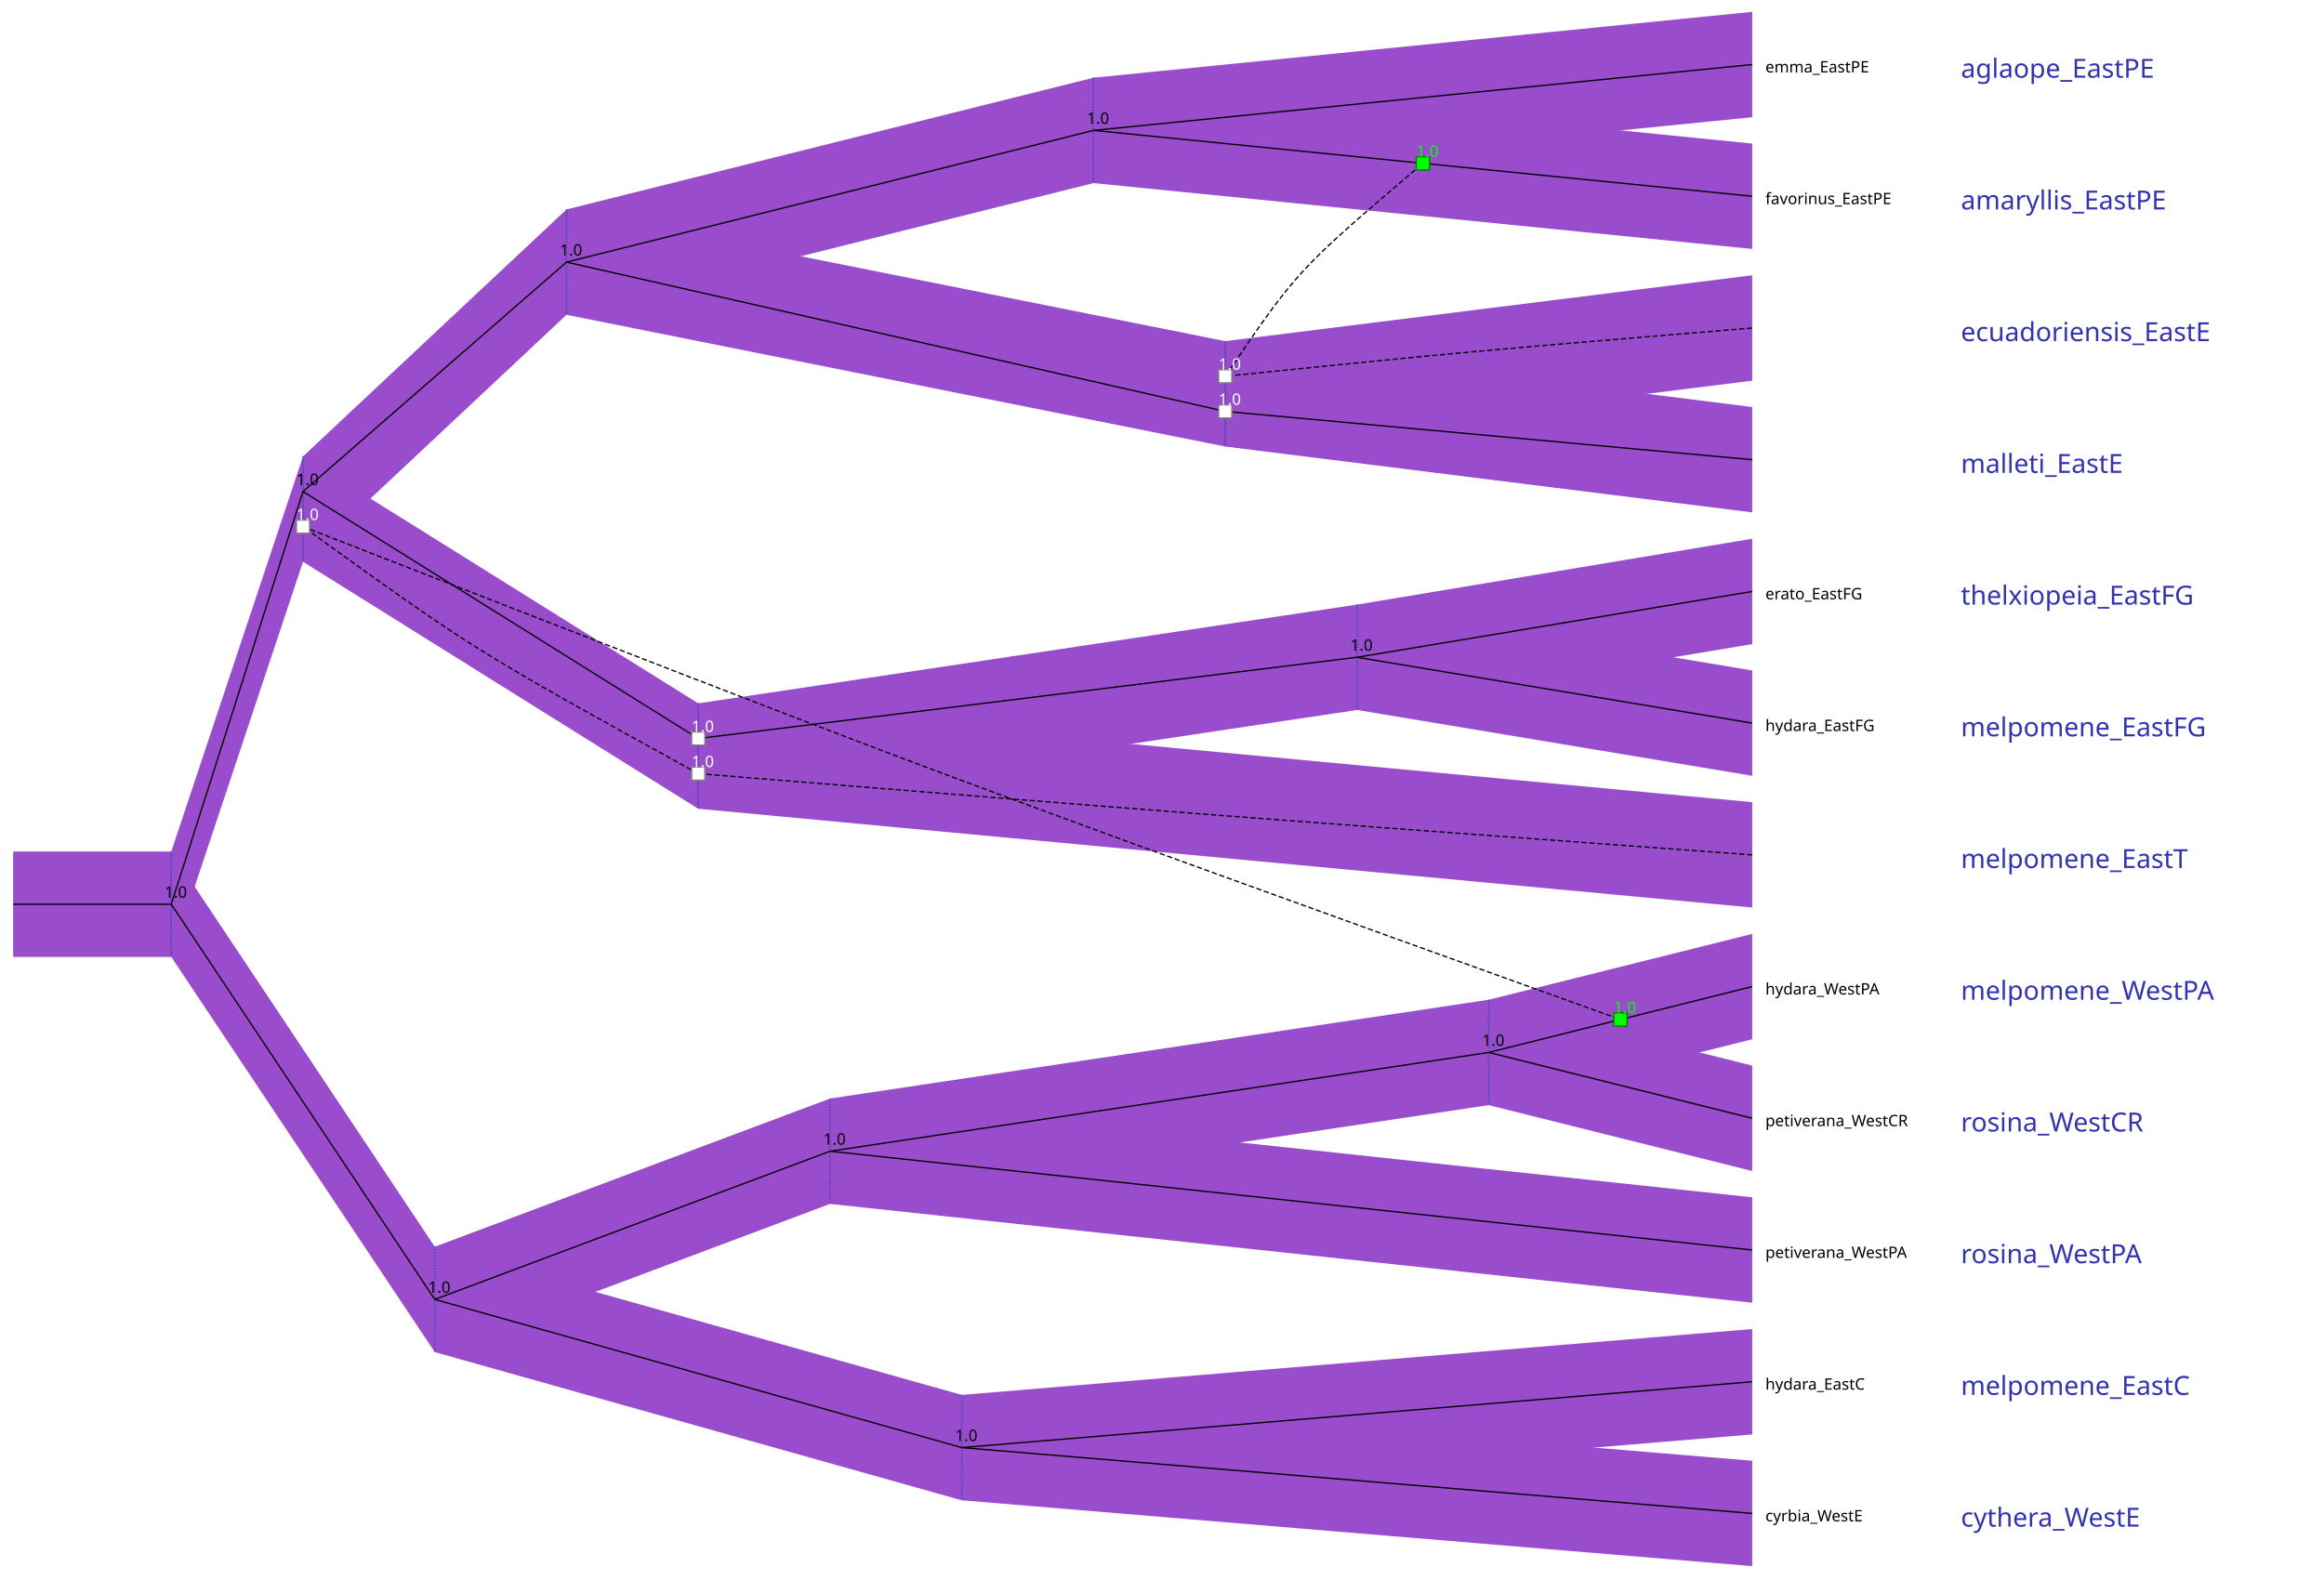
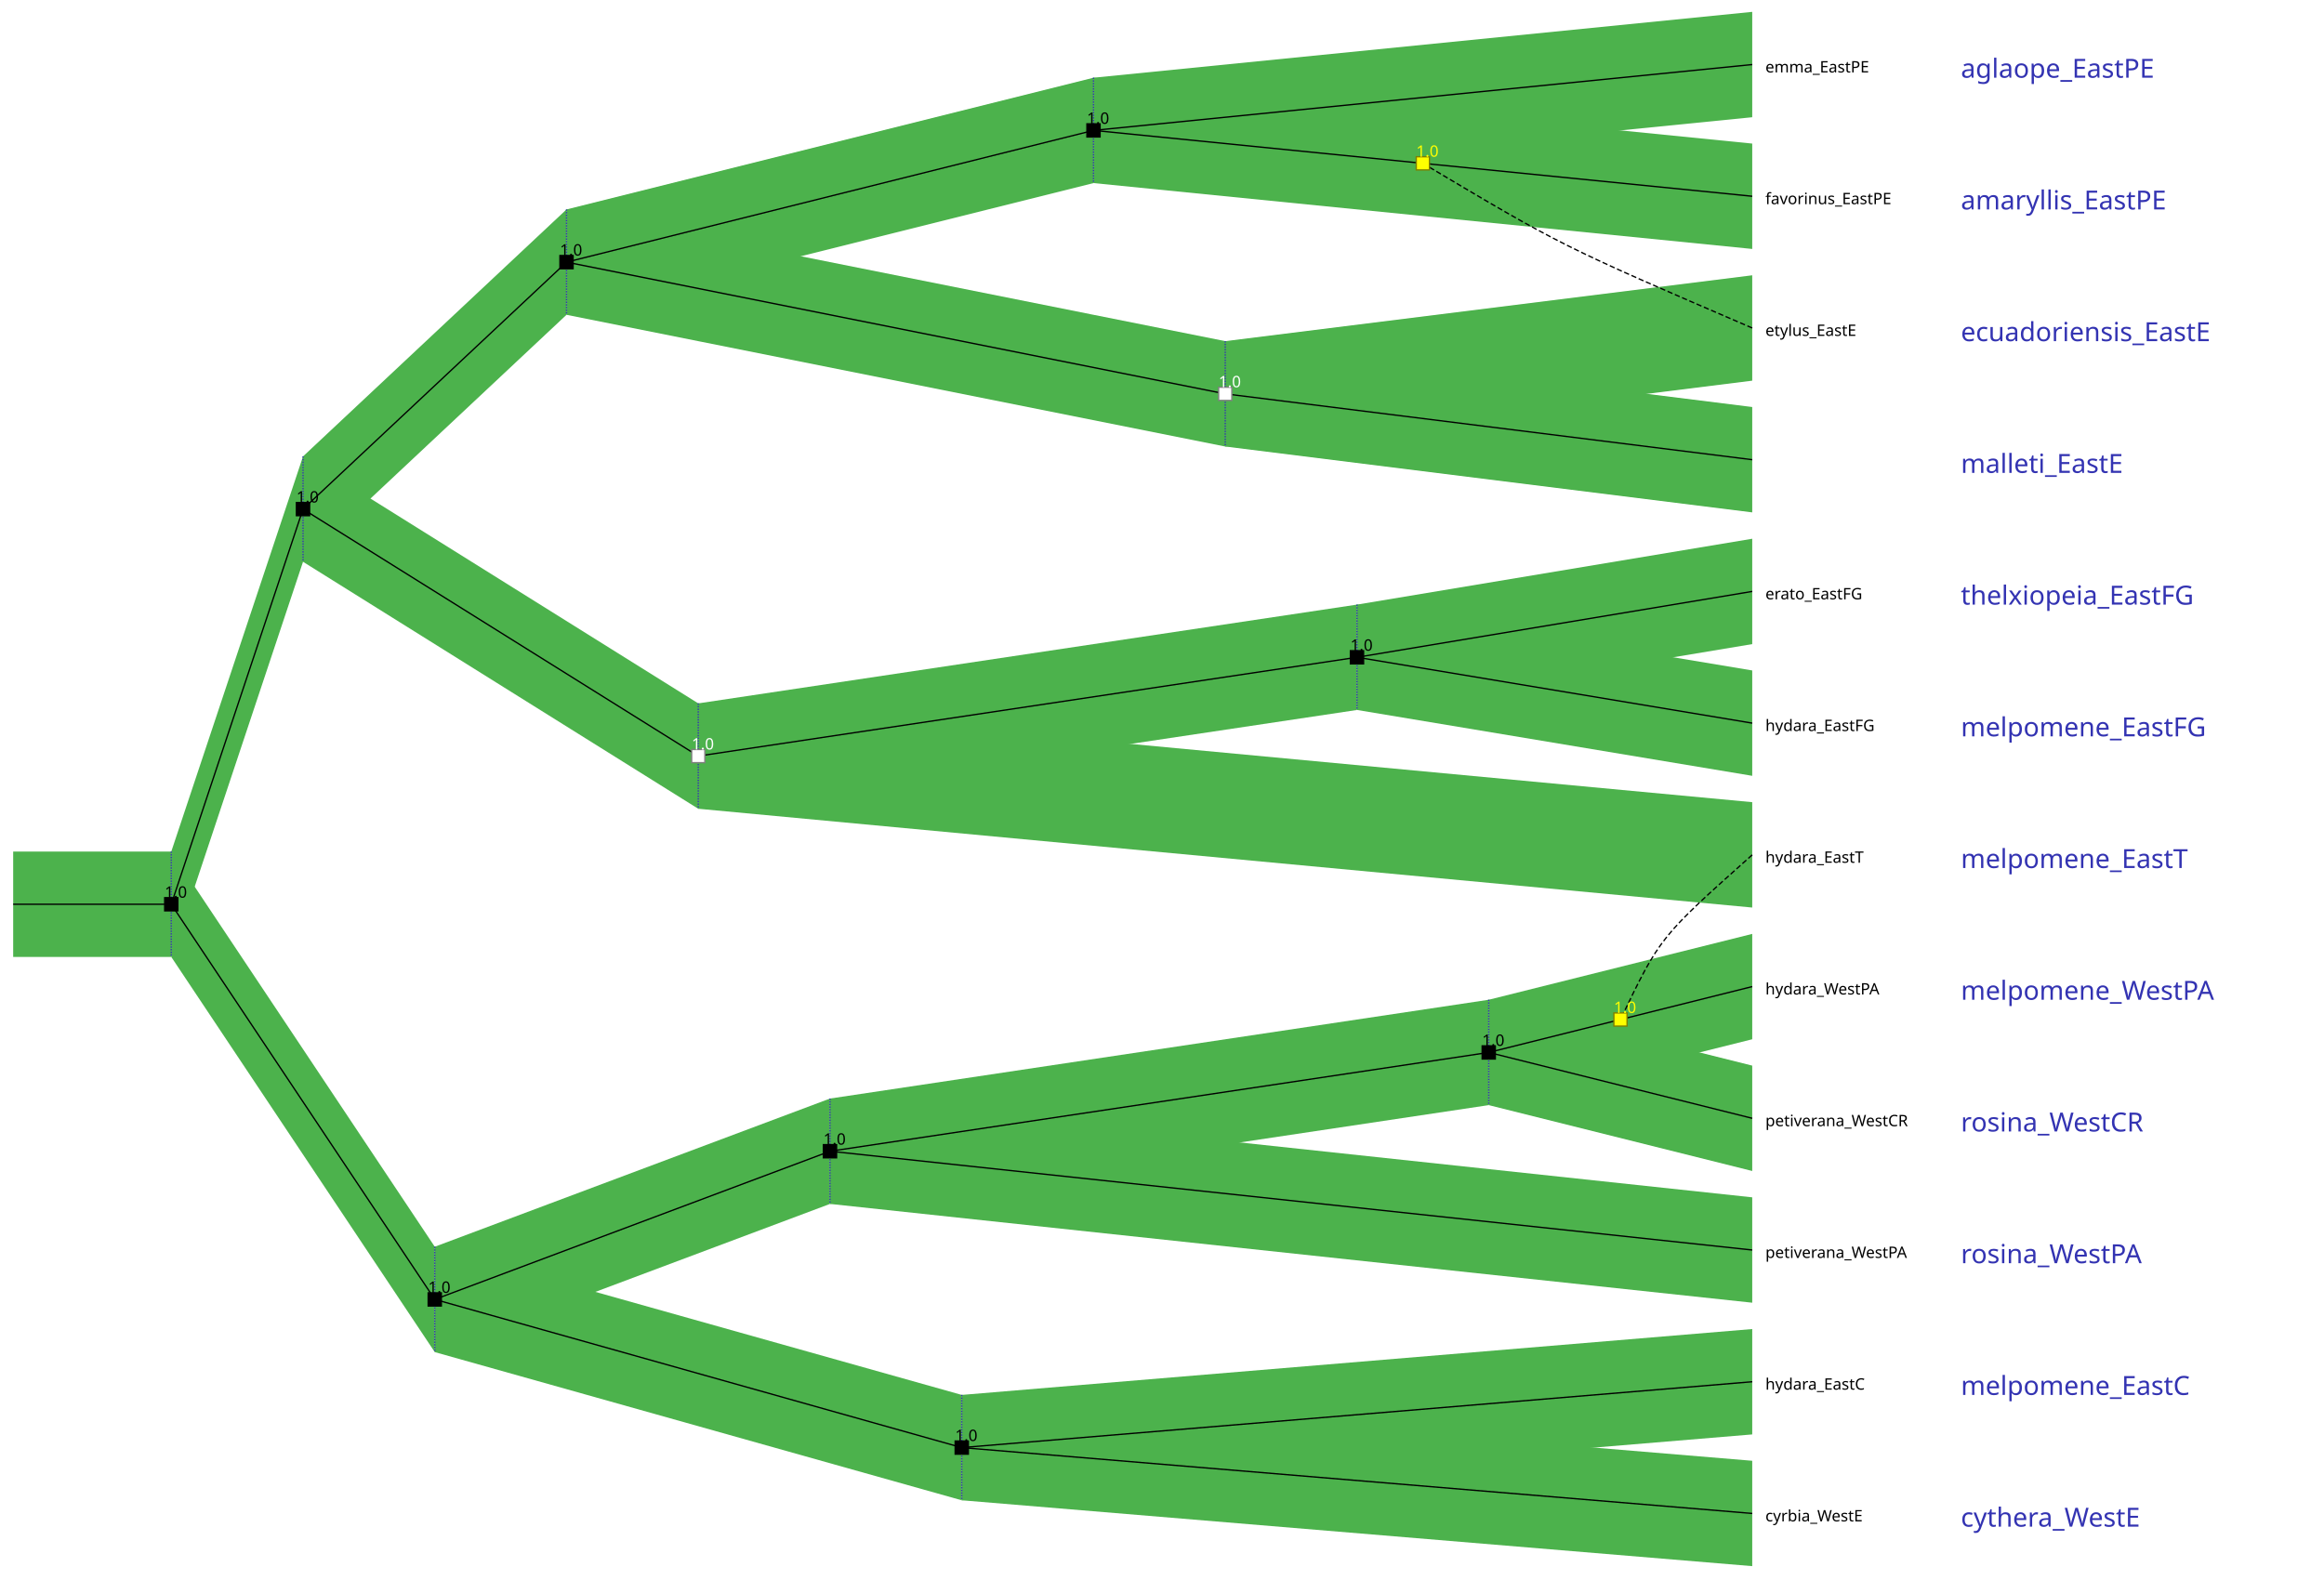
<svg xmlns="http://www.w3.org/2000/svg" width="1764" height="1199" version="1.1">
  <g>
    <g style="font-family: &quot;Sans&quot;;">
      <g transform="translate(10, 0) ">
-         <polygon stroke="rgb(0,0,0)" stroke-opacity="0" fill="rgb(153,76,204)" points="620,834 1320,909 1320,989 620,914 " stroke-width="1" />
-         <polygon stroke="rgb(0,0,0)" stroke-opacity="0" fill="rgb(153,76,204)" points="820,59 1320,9 1320,89 820,139 " stroke-width="1" />
-         <polygon stroke="rgb(0,0,0)" stroke-opacity="0" fill="rgb(153,76,204)" points="320,946.5 720,1059 720,1139 320,1026.5 " stroke-width="1" />
-         <polygon stroke="rgb(0,0,0)" stroke-opacity="0" fill="rgb(153,76,204)" points="620,834 1120,759 1120,839 620,914 " stroke-width="1" />
-         <polygon stroke="rgb(0,0,0)" stroke-opacity="0" fill="rgb(153,76,204)" points="1120,759 1320,709 1320,789 1120,839 " stroke-width="1" />
-         <polygon stroke="rgb(0,0,0)" stroke-opacity="0" fill="rgb(153,76,204)" points="920,259 1320,309 1320,389 920,339 " stroke-width="1" />
-         <polygon stroke="rgb(0,0,0)" stroke-opacity="0" fill="rgb(153,76,204)" points="1020,459 1320,509 1320,589 1020,539 " stroke-width="1" />
-         <polygon stroke="rgb(0,0,0)" stroke-opacity="0" fill="rgb(153,76,204)" points="720,1059 1320,1109 1320,1189 720,1139 " stroke-width="1" />
-         <polygon stroke="rgb(0,0,0)" stroke-opacity="0" fill="rgb(153,76,204)" points="420,159 920,259 920,339 420,239 " stroke-width="1" />
-         <polygon stroke="rgb(0,0,0)" stroke-opacity="0" fill="rgb(153,76,204)" points="420,159 820,59 820,139 420,239 " stroke-width="1" />
-         <polygon stroke="rgb(0,0,0)" stroke-opacity="0" fill="rgb(153,76,204)" points="520,534 1020,459 1020,539 520,614 " stroke-width="1" />
-         <polygon stroke="rgb(0,0,0)" stroke-opacity="0" fill="rgb(153,76,204)" points="220,346.5 520,534 520,614 220,426.5 " stroke-width="1" />
-         <polygon stroke="rgb(0,0,0)" stroke-opacity="0" fill="rgb(153,76,204)" points="0,646.5 120,646.5 120,726.5 0,726.5 " stroke-width="1" />
-         <polygon stroke="rgb(0,0,0)" stroke-opacity="0" fill="rgb(153,76,204)" points="220,346.5 420,159 420,239 220,426.5 " stroke-width="1" />
-         <polygon stroke="rgb(0,0,0)" stroke-opacity="0" fill="rgb(153,76,204)" points="120,646.5 220,346.5 220,426.5 120,726.5 " stroke-width="1" />
-         <polygon stroke="rgb(0,0,0)" stroke-opacity="0" fill="rgb(153,76,204)" points="320,946.5 620,834 620,914 320,1026.5 " stroke-width="1" />
-         <polygon stroke="rgb(0,0,0)" stroke-opacity="0" fill="rgb(153,76,204)" points="120,646.5 320,946.5 320,1026.5 120,726.5 " stroke-width="1" />
-         <polygon stroke="rgb(0,0,0)" stroke-opacity="0" fill="rgb(153,76,204)" points="520,534 1320,609 1320,689 520,614 " stroke-width="1" />
-         <polygon stroke="rgb(0,0,0)" stroke-opacity="0" fill="rgb(153,76,204)" points="720,1059 1320,1009 1320,1089 720,1139 " stroke-width="1" />
-         <polygon stroke="rgb(0,0,0)" stroke-opacity="0" fill="rgb(153,76,204)" points="1120,759 1320,809 1320,889 1120,839 " stroke-width="1" />
-         <polygon stroke="rgb(0,0,0)" stroke-opacity="0" fill="rgb(153,76,204)" points="820,59 1320,109 1320,189 820,139 " stroke-width="1" />
-         <polygon stroke="rgb(0,0,0)" stroke-opacity="0" fill="rgb(153,76,204)" points="920,259 1320,209 1320,289 920,339 " stroke-width="1" />
-         <polygon stroke="rgb(0,0,0)" stroke-opacity="0" fill="rgb(153,76,204)" points="1020,459 1320,409 1320,489 1020,539 " stroke-width="1" />
+         <polygon stroke="rgb(0,0,0)" stroke-opacity="0" fill="rgb(76,178,76)" points="620,834 1320,909 1320,989 620,914 " stroke-width="1" />
+         <polygon stroke="rgb(0,0,0)" stroke-opacity="0" fill="rgb(76,178,76)" points="820,59 1320,9 1320,89 820,139 " stroke-width="1" />
+         <polygon stroke="rgb(0,0,0)" stroke-opacity="0" fill="rgb(76,178,76)" points="320,946.5 720,1059 720,1139 320,1026.5 " stroke-width="1" />
+         <polygon stroke="rgb(0,0,0)" stroke-opacity="0" fill="rgb(76,178,76)" points="620,834 1120,759 1120,839 620,914 " stroke-width="1" />
+         <polygon stroke="rgb(0,0,0)" stroke-opacity="0" fill="rgb(76,178,76)" points="1120,759 1320,709 1320,789 1120,839 " stroke-width="1" />
+         <polygon stroke="rgb(0,0,0)" stroke-opacity="0" fill="rgb(76,178,76)" points="920,259 1320,309 1320,389 920,339 " stroke-width="1" />
+         <polygon stroke="rgb(0,0,0)" stroke-opacity="0" fill="rgb(76,178,76)" points="1020,459 1320,509 1320,589 1020,539 " stroke-width="1" />
+         <polygon stroke="rgb(0,0,0)" stroke-opacity="0" fill="rgb(76,178,76)" points="720,1059 1320,1109 1320,1189 720,1139 " stroke-width="1" />
+         <polygon stroke="rgb(0,0,0)" stroke-opacity="0" fill="rgb(76,178,76)" points="420,159 920,259 920,339 420,239 " stroke-width="1" />
+         <polygon stroke="rgb(0,0,0)" stroke-opacity="0" fill="rgb(76,178,76)" points="420,159 820,59 820,139 420,239 " stroke-width="1" />
+         <polygon stroke="rgb(0,0,0)" stroke-opacity="0" fill="rgb(76,178,76)" points="520,534 1020,459 1020,539 520,614 " stroke-width="1" />
+         <polygon stroke="rgb(0,0,0)" stroke-opacity="0" fill="rgb(76,178,76)" points="220,346.5 520,534 520,614 220,426.5 " stroke-width="1" />
+         <polygon stroke="rgb(0,0,0)" stroke-opacity="0" fill="rgb(76,178,76)" points="0,646.5 120,646.5 120,726.5 0,726.5 " stroke-width="1" />
+         <polygon stroke="rgb(0,0,0)" stroke-opacity="0" fill="rgb(76,178,76)" points="220,346.5 420,159 420,239 220,426.5 " stroke-width="1" />
+         <polygon stroke="rgb(0,0,0)" stroke-opacity="0" fill="rgb(76,178,76)" points="120,646.5 220,346.5 220,426.5 120,726.5 " stroke-width="1" />
+         <polygon stroke="rgb(0,0,0)" stroke-opacity="0" fill="rgb(76,178,76)" points="320,946.5 620,834 620,914 320,1026.5 " stroke-width="1" />
+         <polygon stroke="rgb(0,0,0)" stroke-opacity="0" fill="rgb(76,178,76)" points="120,646.5 320,946.5 320,1026.5 120,726.5 " stroke-width="1" />
+         <polygon stroke="rgb(0,0,0)" stroke-opacity="0" fill="rgb(76,178,76)" points="520,534 1320,609 1320,689 520,614 " stroke-width="1" />
+         <polygon stroke="rgb(0,0,0)" stroke-opacity="0" fill="rgb(76,178,76)" points="720,1059 1320,1009 1320,1089 720,1139 " stroke-width="1" />
+         <polygon stroke="rgb(0,0,0)" stroke-opacity="0" fill="rgb(76,178,76)" points="1120,759 1320,809 1320,889 1120,839 " stroke-width="1" />
+         <polygon stroke="rgb(0,0,0)" stroke-opacity="0" fill="rgb(76,178,76)" points="820,59 1320,109 1320,189 820,139 " stroke-width="1" />
+         <polygon stroke="rgb(0,0,0)" stroke-opacity="0" fill="rgb(76,178,76)" points="920,259 1320,209 1320,289 920,339 " stroke-width="1" />
+         <polygon stroke="rgb(0,0,0)" stroke-opacity="0" fill="rgb(76,178,76)" points="1020,459 1320,409 1320,489 1020,539 " stroke-width="1" />
        <line x1="720" y1="1059" x2="720" y2="1139" stroke="rgb(51,51,178)" style="stroke-dasharray: 1, 1" />
        <line x1="1120" y1="759" x2="1120" y2="839" stroke="rgb(51,51,178)" style="stroke-dasharray: 1, 1" />
        <line x1="920" y1="259" x2="920" y2="339" stroke="rgb(51,51,178)" style="stroke-dasharray: 1, 1" />
        <line x1="820" y1="59" x2="820" y2="139" stroke="rgb(51,51,178)" style="stroke-dasharray: 1, 1" />
        <line x1="1020" y1="459" x2="1020" y2="539" stroke="rgb(51,51,178)" style="stroke-dasharray: 1, 1" />
        <line x1="520" y1="534" x2="520" y2="614" stroke="rgb(51,51,178)" style="stroke-dasharray: 1, 1" />
        <line x1="120" y1="646.5" x2="120" y2="726.5" stroke="rgb(51,51,178)" style="stroke-dasharray: 1, 1" />
        <line x1="420" y1="159" x2="420" y2="239" stroke="rgb(51,51,178)" style="stroke-dasharray: 1, 1" />
        <line x1="220" y1="346.5" x2="220" y2="426.5" stroke="rgb(51,51,178)" style="stroke-dasharray: 1, 1" />
        <line x1="620" y1="834" x2="620" y2="914" stroke="rgb(51,51,178)" style="stroke-dasharray: 1, 1" />
        <line x1="320" y1="946.5" x2="320" y2="1026.5" stroke="rgb(51,51,178)" style="stroke-dasharray: 1, 1" />
        <g transform="translate(1478.364,959) rotate(0)">
          <text x="0" y="0" font-size="20" stroke="rgb(0,0,0)" stroke-opacity="0" fill="rgb(51,51,178)" stroke-width="1" text-anchor="start" style="dominant-baseline: auto">rosina_WestPA</text>
        </g>
        <g transform="translate(1478.364,59) rotate(0)">
          <text x="0" y="0" font-size="20" stroke="rgb(0,0,0)" stroke-opacity="0" fill="rgb(51,51,178)" stroke-width="1" text-anchor="start" style="dominant-baseline: auto">aglaope_EastPE</text>
        </g>
        <g transform="translate(1478.364,759) rotate(0)">
          <text x="0" y="0" font-size="20" stroke="rgb(0,0,0)" stroke-opacity="0" fill="rgb(51,51,178)" stroke-width="1" text-anchor="start" style="dominant-baseline: auto">melpomene_WestPA</text>
        </g>
        <g transform="translate(1478.364,359) rotate(0)">
          <text x="0" y="0" font-size="20" stroke="rgb(0,0,0)" stroke-opacity="0" fill="rgb(51,51,178)" stroke-width="1" text-anchor="start" style="dominant-baseline: auto">malleti_EastE</text>
        </g>
        <g transform="translate(1478.364,559) rotate(0)">
          <text x="0" y="0" font-size="20" stroke="rgb(0,0,0)" stroke-opacity="0" fill="rgb(51,51,178)" stroke-width="1" text-anchor="start" style="dominant-baseline: auto">melpomene_EastFG</text>
        </g>
        <g transform="translate(1478.364,1159) rotate(0)">
          <text x="0" y="0" font-size="20" stroke="rgb(0,0,0)" stroke-opacity="0" fill="rgb(51,51,178)" stroke-width="1" text-anchor="start" style="dominant-baseline: auto">cythera_WestE</text>
        </g>
        <g transform="translate(1478.364,659) rotate(0)">
          <text x="0" y="0" font-size="20" stroke="rgb(0,0,0)" stroke-opacity="0" fill="rgb(51,51,178)" stroke-width="1" text-anchor="start" style="dominant-baseline: auto">melpomene_EastT</text>
        </g>
        <g transform="translate(1478.364,1059) rotate(0)">
          <text x="0" y="0" font-size="20" stroke="rgb(0,0,0)" stroke-opacity="0" fill="rgb(51,51,178)" stroke-width="1" text-anchor="start" style="dominant-baseline: auto">melpomene_EastC</text>
        </g>
        <g transform="translate(1478.364,859) rotate(0)">
          <text x="0" y="0" font-size="20" stroke="rgb(0,0,0)" stroke-opacity="0" fill="rgb(51,51,178)" stroke-width="1" text-anchor="start" style="dominant-baseline: auto">rosina_WestCR</text>
        </g>
        <g transform="translate(1478.364,159) rotate(0)">
          <text x="0" y="0" font-size="20" stroke="rgb(0,0,0)" stroke-opacity="0" fill="rgb(51,51,178)" stroke-width="1" text-anchor="start" style="dominant-baseline: auto">amaryllis_EastPE</text>
        </g>
        <g transform="translate(1478.364,259) rotate(0)">
          <text x="0" y="0" font-size="20" stroke="rgb(0,0,0)" stroke-opacity="0" fill="rgb(51,51,178)" stroke-width="1" text-anchor="start" style="dominant-baseline: auto">ecuadoriensis_EastE</text>
        </g>
        <g transform="translate(1478.364,459) rotate(0)">
          <text x="0" y="0" font-size="20" stroke="rgb(0,0,0)" stroke-opacity="0" fill="rgb(51,51,178)" stroke-width="1" text-anchor="start" style="dominant-baseline: auto">thelxiopeia_EastFG</text>
        </g>
        <line x1="1320" y1="1149" x2="720" y2="1099" stroke="rgb(0,0,0)" />
        <line x1="1220" y1="774" x2="1120" y2="799" stroke="rgb(0,0,0)" />
        <line x1="720" y1="1099" x2="320" y2="986.5" stroke="rgb(0,0,0)" />
        <line x1="1320" y1="549" x2="1020" y2="499" stroke="rgb(0,0,0)" />
        <line x1="1320" y1="1049" x2="720" y2="1099" stroke="rgb(0,0,0)" />
        <line x1="1320" y1="49" x2="820" y2="99" stroke="rgb(0,0,0)" />
-         <path d="M220 399.833 C700 586.917 700 586.917 1220 774" style="stroke-dasharray: 4, 2" stroke="rgb(0,0,0)" fill="rgb(0,0,0)" fill-opacity="0" />
-         <path d="M520 587.333 C350 493.583 350 493.583 220 399.833" style="stroke-dasharray: 4, 2" stroke="rgb(0,0,0)" fill="rgb(0,0,0)" fill-opacity="0" />
-         <path d="M1320 649 C900 618.167 900 618.167 520 587.333" style="stroke-dasharray: 4, 2" stroke="rgb(0,0,0)" fill="rgb(0,0,0)" fill-opacity="0" />
+         <path d="M1320 649 C1250 711.5 1250 711.5 1220 774" style="stroke-dasharray: 4, 2" stroke="rgb(0,0,0)" fill="rgb(0,0,0)" fill-opacity="0" />
        <line x1="1320" y1="949" x2="620" y2="874" stroke="rgb(0,0,0)" />
        <line x1="1320" y1="449" x2="1020" y2="499" stroke="rgb(0,0,0)" />
        <line x1="1320" y1="849" x2="1120" y2="799" stroke="rgb(0,0,0)" />
        <line x1="1320" y1="749" x2="1220" y2="774" stroke="rgb(0,0,0)" />
-         <line x1="920" y1="312.333" x2="420" y2="199" stroke="rgb(0,0,0)" />
-         <line x1="1320" y1="349" x2="920" y2="312.333" stroke="rgb(0,0,0)" />
+         <line x1="920" y1="299" x2="420" y2="199" stroke="rgb(0,0,0)" />
+         <line x1="1320" y1="349" x2="920" y2="299" stroke="rgb(0,0,0)" />
        <line x1="620" y1="874" x2="320" y2="986.5" stroke="rgb(0,0,0)" />
        <line x1="1120" y1="799" x2="620" y2="874" stroke="rgb(0,0,0)" />
-         <path d="M920 285.667 C975 204.833 975 204.833 1070 124" style="stroke-dasharray: 4, 2" stroke="rgb(0,0,0)" fill="rgb(0,0,0)" fill-opacity="0" />
-         <path d="M1320 249 C1100 267.333 1100 267.333 920 285.667" style="stroke-dasharray: 4, 2" stroke="rgb(0,0,0)" fill="rgb(0,0,0)" fill-opacity="0" />
+         <path d="M1320 249 C1175 186.5 1175 186.5 1070 124" style="stroke-dasharray: 4, 2" stroke="rgb(0,0,0)" fill="rgb(0,0,0)" fill-opacity="0" />
        <line x1="1320" y1="149" x2="1070" y2="124" stroke="rgb(0,0,0)" />
        <line x1="120" y1="686.5" x2="0" y2="686.5" stroke="rgb(0,0,0)" />
-         <line x1="220" y1="373.167" x2="120" y2="686.5" stroke="rgb(0,0,0)" />
-         <line x1="420" y1="199" x2="220" y2="373.167" stroke="rgb(0,0,0)" />
+         <line x1="220" y1="386.5" x2="120" y2="686.5" stroke="rgb(0,0,0)" />
+         <line x1="420" y1="199" x2="220" y2="386.5" stroke="rgb(0,0,0)" />
        <line x1="820" y1="99" x2="420" y2="199" stroke="rgb(0,0,0)" />
        <line x1="1070" y1="124" x2="820" y2="99" stroke="rgb(0,0,0)" />
-         <line x1="520" y1="560.667" x2="220" y2="373.167" stroke="rgb(0,0,0)" />
-         <line x1="1020" y1="499" x2="520" y2="560.667" stroke="rgb(0,0,0)" />
+         <line x1="520" y1="574" x2="220" y2="386.5" stroke="rgb(0,0,0)" />
+         <line x1="1020" y1="499" x2="520" y2="574" stroke="rgb(0,0,0)" />
        <line x1="320" y1="986.5" x2="120" y2="686.5" stroke="rgb(0,0,0)" />
-         <rect x="1215" y="769" width="10" height="10" stroke="rgb(0,127,0)" fill="rgb(0,255,0)" stroke-width="1" />
+         <rect x="1215" y="769" width="10" height="10" stroke="rgb(127,127,0)" fill="rgb(255,255,0)" stroke-width="1" />
        <g transform="translate(1215,769) rotate(0)">
-           <text x="0" y="0" font-size="12" stroke="rgb(0,0,0)" stroke-opacity="0" fill="rgb(0,255,0)" stroke-width="1" text-anchor="start" style="dominant-baseline: auto">1.0</text>
+           <text x="0" y="0" font-size="12" stroke="rgb(0,0,0)" stroke-opacity="0" fill="rgb(255,255,0)" stroke-width="1" text-anchor="start" style="dominant-baseline: auto">1.0</text>
        </g>
+         <rect x="715" y="1094" width="10" height="10" stroke="rgb(0,0,0)" fill="rgb(0,0,0)" stroke-width="1" />
        <g transform="translate(715,1094) rotate(0)">
          <text x="0" y="0" font-size="12" stroke="rgb(0,0,0)" stroke-opacity="0" fill="rgb(0,0,0)" stroke-width="1" text-anchor="start" style="dominant-baseline: auto">1.0</text>
        </g>
-         <rect x="215" y="394.833" width="10" height="10" stroke="rgb(127,127,127)" fill="rgb(255,255,255)" stroke-width="1" />
-         <g transform="translate(215,394.8333) rotate(0)">
+         <rect x="915" y="294" width="10" height="10" stroke="rgb(127,127,127)" fill="rgb(255,255,255)" stroke-width="1" />
+         <g transform="translate(915,294) rotate(0)">
          <text x="0" y="0" font-size="12" stroke="rgb(0,0,0)" stroke-opacity="0" fill="rgb(255,255,255)" stroke-width="1" text-anchor="start" style="dominant-baseline: auto">1.0</text>
        </g>
-         <rect x="515" y="582.333" width="10" height="10" stroke="rgb(127,127,127)" fill="rgb(255,255,255)" stroke-width="1" />
-         <g transform="translate(515,582.3333) rotate(0)">
-           <text x="0" y="0" font-size="12" stroke="rgb(0,0,0)" stroke-opacity="0" fill="rgb(255,255,255)" stroke-width="1" text-anchor="start" style="dominant-baseline: auto">1.0</text>
-         </g>
-         <rect x="915" y="307.333" width="10" height="10" stroke="rgb(127,127,127)" fill="rgb(255,255,255)" stroke-width="1" />
-         <g transform="translate(915,307.3333) rotate(0)">
-           <text x="0" y="0" font-size="12" stroke="rgb(0,0,0)" stroke-opacity="0" fill="rgb(255,255,255)" stroke-width="1" text-anchor="start" style="dominant-baseline: auto">1.0</text>
-         </g>
+         <rect x="615" y="869" width="10" height="10" stroke="rgb(0,0,0)" fill="rgb(0,0,0)" stroke-width="1" />
        <g transform="translate(615,869) rotate(0)">
          <text x="0" y="0" font-size="12" stroke="rgb(0,0,0)" stroke-opacity="0" fill="rgb(0,0,0)" stroke-width="1" text-anchor="start" style="dominant-baseline: auto">1.0</text>
        </g>
+         <rect x="1115" y="794" width="10" height="10" stroke="rgb(0,0,0)" fill="rgb(0,0,0)" stroke-width="1" />
        <g transform="translate(1115,794) rotate(0)">
          <text x="0" y="0" font-size="12" stroke="rgb(0,0,0)" stroke-opacity="0" fill="rgb(0,0,0)" stroke-width="1" text-anchor="start" style="dominant-baseline: auto">1.0</text>
        </g>
-         <rect x="915" y="280.667" width="10" height="10" stroke="rgb(127,127,127)" fill="rgb(255,255,255)" stroke-width="1" />
-         <g transform="translate(915,280.6667) rotate(0)">
-           <text x="0" y="0" font-size="12" stroke="rgb(0,0,0)" stroke-opacity="0" fill="rgb(255,255,255)" stroke-width="1" text-anchor="start" style="dominant-baseline: auto">1.0</text>
-         </g>
+         <rect x="115" y="681.5" width="10" height="10" stroke="rgb(0,0,0)" fill="rgb(0,0,0)" stroke-width="1" />
        <g transform="translate(115,681.5) rotate(0)">
          <text x="0" y="0" font-size="12" stroke="rgb(0,0,0)" stroke-opacity="0" fill="rgb(0,0,0)" stroke-width="1" text-anchor="start" style="dominant-baseline: auto">1.0</text>
        </g>
-         <g transform="translate(215,368.1667) rotate(0)">
+         <rect x="215" y="381.5" width="10" height="10" stroke="rgb(0,0,0)" fill="rgb(0,0,0)" stroke-width="1" />
+         <g transform="translate(215,381.5) rotate(0)">
          <text x="0" y="0" font-size="12" stroke="rgb(0,0,0)" stroke-opacity="0" fill="rgb(0,0,0)" stroke-width="1" text-anchor="start" style="dominant-baseline: auto">1.0</text>
        </g>
+         <rect x="415" y="194" width="10" height="10" stroke="rgb(0,0,0)" fill="rgb(0,0,0)" stroke-width="1" />
        <g transform="translate(415,194) rotate(0)">
          <text x="0" y="0" font-size="12" stroke="rgb(0,0,0)" stroke-opacity="0" fill="rgb(0,0,0)" stroke-width="1" text-anchor="start" style="dominant-baseline: auto">1.0</text>
        </g>
+         <rect x="815" y="94" width="10" height="10" stroke="rgb(0,0,0)" fill="rgb(0,0,0)" stroke-width="1" />
        <g transform="translate(815,94) rotate(0)">
          <text x="0" y="0" font-size="12" stroke="rgb(0,0,0)" stroke-opacity="0" fill="rgb(0,0,0)" stroke-width="1" text-anchor="start" style="dominant-baseline: auto">1.0</text>
        </g>
-         <rect x="1065" y="119" width="10" height="10" stroke="rgb(0,127,0)" fill="rgb(0,255,0)" stroke-width="1" />
+         <rect x="1065" y="119" width="10" height="10" stroke="rgb(127,127,0)" fill="rgb(255,255,0)" stroke-width="1" />
        <g transform="translate(1065,119) rotate(0)">
-           <text x="0" y="0" font-size="12" stroke="rgb(0,0,0)" stroke-opacity="0" fill="rgb(0,255,0)" stroke-width="1" text-anchor="start" style="dominant-baseline: auto">1.0</text>
+           <text x="0" y="0" font-size="12" stroke="rgb(0,0,0)" stroke-opacity="0" fill="rgb(255,255,0)" stroke-width="1" text-anchor="start" style="dominant-baseline: auto">1.0</text>
        </g>
-         <rect x="515" y="555.667" width="10" height="10" stroke="rgb(127,127,127)" fill="rgb(255,255,255)" stroke-width="1" />
-         <g transform="translate(515,555.6667) rotate(0)">
+         <rect x="515" y="569" width="10" height="10" stroke="rgb(127,127,127)" fill="rgb(255,255,255)" stroke-width="1" />
+         <g transform="translate(515,569) rotate(0)">
          <text x="0" y="0" font-size="12" stroke="rgb(0,0,0)" stroke-opacity="0" fill="rgb(255,255,255)" stroke-width="1" text-anchor="start" style="dominant-baseline: auto">1.0</text>
        </g>
+         <rect x="1015" y="494" width="10" height="10" stroke="rgb(0,0,0)" fill="rgb(0,0,0)" stroke-width="1" />
        <g transform="translate(1015,494) rotate(0)">
          <text x="0" y="0" font-size="12" stroke="rgb(0,0,0)" stroke-opacity="0" fill="rgb(0,0,0)" stroke-width="1" text-anchor="start" style="dominant-baseline: auto">1.0</text>
        </g>
+         <rect x="315" y="981.5" width="10" height="10" stroke="rgb(0,0,0)" fill="rgb(0,0,0)" stroke-width="1" />
        <g transform="translate(315,981.5) rotate(0)">
          <text x="0" y="0" font-size="12" stroke="rgb(0,0,0)" stroke-opacity="0" fill="rgb(0,0,0)" stroke-width="1" text-anchor="start" style="dominant-baseline: auto">1.0</text>
        </g>
        <g transform="translate(1330,1155) rotate(0)">
          <text x="0" y="0" font-size="12" stroke="rgb(0,0,0)" stroke-opacity="0" fill="rgb(0,0,0)" stroke-width="1" text-anchor="start" style="dominant-baseline: auto">cyrbia_WestE</text>
        </g>
        <g transform="translate(1330,555) rotate(0)">
          <text x="0" y="0" font-size="12" stroke="rgb(0,0,0)" stroke-opacity="0" fill="rgb(0,0,0)" stroke-width="1" text-anchor="start" style="dominant-baseline: auto">hydara_EastFG</text>
        </g>
        <g transform="translate(1330,1055) rotate(0)">
          <text x="0" y="0" font-size="12" stroke="rgb(0,0,0)" stroke-opacity="0" fill="rgb(0,0,0)" stroke-width="1" text-anchor="start" style="dominant-baseline: auto">hydara_EastC</text>
        </g>
        <g transform="translate(1330,55) rotate(0)">
          <text x="0" y="0" font-size="12" stroke="rgb(0,0,0)" stroke-opacity="0" fill="rgb(0,0,0)" stroke-width="1" text-anchor="start" style="dominant-baseline: auto">emma_EastPE</text>
        </g>
+         <g transform="translate(1330,655) rotate(0)">
+           <text x="0" y="0" font-size="12" stroke="rgb(0,0,0)" stroke-opacity="0" fill="rgb(0,0,0)" stroke-width="1" text-anchor="start" style="dominant-baseline: auto">hydara_EastT</text>
+         </g>
        <g transform="translate(1330,955) rotate(0)">
          <text x="0" y="0" font-size="12" stroke="rgb(0,0,0)" stroke-opacity="0" fill="rgb(0,0,0)" stroke-width="1" text-anchor="start" style="dominant-baseline: auto">petiverana_WestPA</text>
        </g>
        <g transform="translate(1330,455) rotate(0)">
          <text x="0" y="0" font-size="12" stroke="rgb(0,0,0)" stroke-opacity="0" fill="rgb(0,0,0)" stroke-width="1" text-anchor="start" style="dominant-baseline: auto">erato_EastFG</text>
        </g>
        <g transform="translate(1330,855) rotate(0)">
          <text x="0" y="0" font-size="12" stroke="rgb(0,0,0)" stroke-opacity="0" fill="rgb(0,0,0)" stroke-width="1" text-anchor="start" style="dominant-baseline: auto">petiverana_WestCR</text>
        </g>
        <g transform="translate(1330,755) rotate(0)">
          <text x="0" y="0" font-size="12" stroke="rgb(0,0,0)" stroke-opacity="0" fill="rgb(0,0,0)" stroke-width="1" text-anchor="start" style="dominant-baseline: auto">hydara_WestPA</text>
        </g>
+         <g transform="translate(1330,255) rotate(0)">
+           <text x="0" y="0" font-size="12" stroke="rgb(0,0,0)" stroke-opacity="0" fill="rgb(0,0,0)" stroke-width="1" text-anchor="start" style="dominant-baseline: auto">etylus_EastE</text>
+         </g>
        <g transform="translate(1330,155) rotate(0)">
          <text x="0" y="0" font-size="12" stroke="rgb(0,0,0)" stroke-opacity="0" fill="rgb(0,0,0)" stroke-width="1" text-anchor="start" style="dominant-baseline: auto">favorinus_EastPE</text>
        </g>
      </g>
    </g>
  </g>
</svg>
